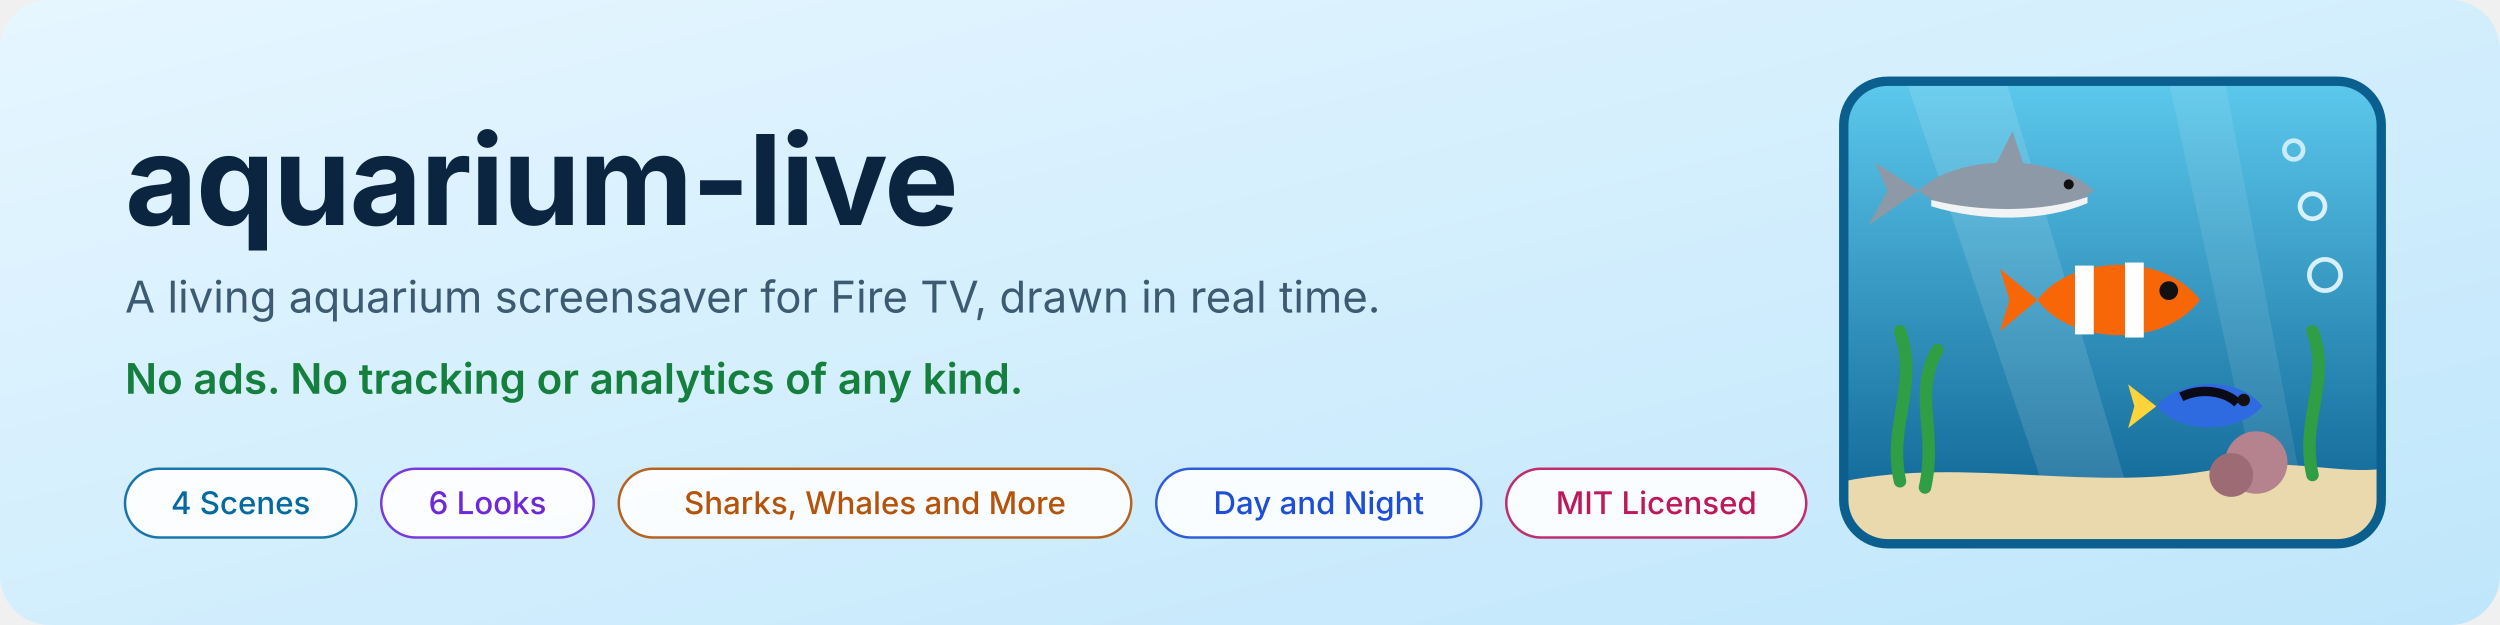
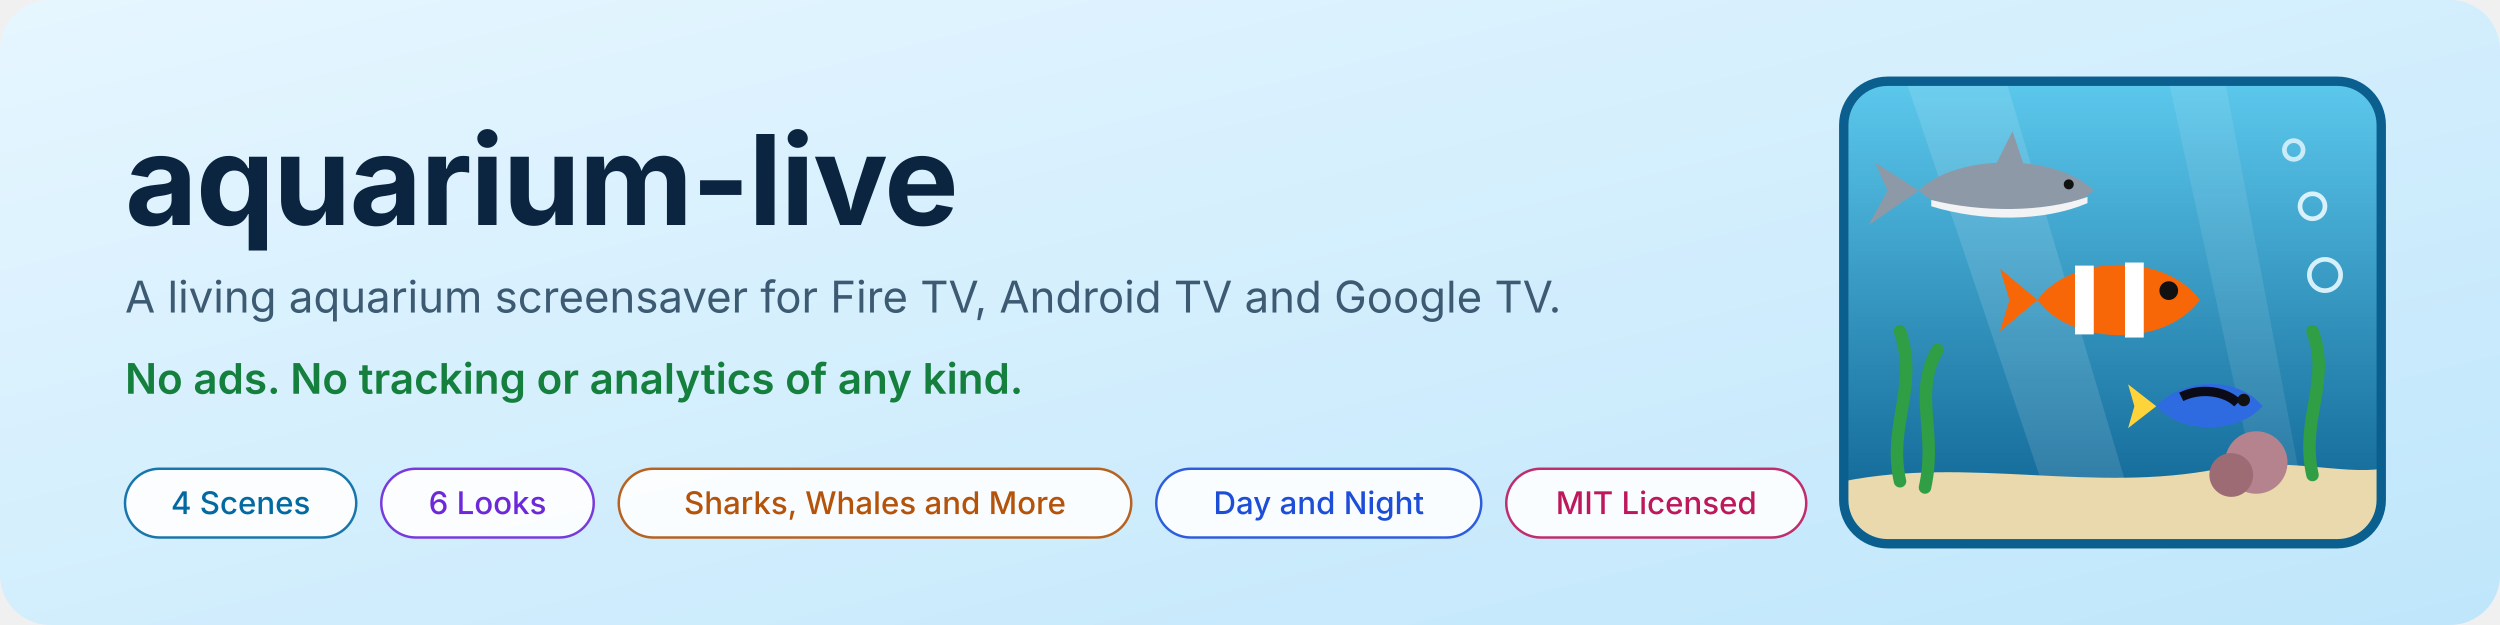
<svg xmlns="http://www.w3.org/2000/svg" width="800" height="200" viewBox="0 0 800 200">
  <defs>
    <linearGradient id="bg" x1="0" x2="1" y1="0" y2="1">
      <stop offset="0%" stop-color="#e6f6ff" />
      <stop offset="100%" stop-color="#bfe6fb" />
    </linearGradient>
  </defs>
  <rect width="800" height="200" fill="url(#bg)" rx="16" />
  <g transform="translate(590,26)">
    <defs>
      <clipPath id="tank">
        <rect width="172" height="148" rx="14" />
      </clipPath>
      <linearGradient id="water" x1="0" x2="0" y1="0" y2="1">
        <stop offset="0%" stop-color="#5cc8ec" />
        <stop offset="100%" stop-color="#0b5f8f" />
      </linearGradient>
    </defs>
    <g clip-path="url(#tank)">
      <rect width="172" height="148" fill="url(#water)" />
      <path d="M20 0 L52 0 L96 148 L70 148 Z" fill="#ffffff" opacity=".12" />
      <path d="M104 0 L122 0 L150 148 L136 148 Z" fill="#ffffff" opacity=".09" />
      <path d="M0 128 C40 120 80 132 120 124 C140 120 160 126 172 124 L172 148 L0 148 Z" fill="#e9d9ad" />
      <path d="M18 128 C14 110 24 98 18 80 M26 130 C30 112 22 100 30 86 M150 126 C146 108 156 96 150 80" stroke="#2f9e44" stroke-width="4" fill="none" stroke-linecap="round" />
      <circle cx="132" cy="122" r="10" fill="#b5838d" />
      <circle cx="124" cy="126" r="7" fill="#9d6b74" />
      <g transform="translate(62,58)">
        <path d="M0 12 C10 -2 40 -4 52 12 C40 28 10 26 0 12 Z" fill="#f76707" />
        <path d="M0 12 L-12 2 L-9 12 L-12 22 Z" fill="#f76707" />
        <rect x="12" y="1" width="6" height="22" fill="#ffffff" />
        <rect x="28" y="0" width="6" height="24" fill="#ffffff" />
        <circle cx="42" cy="9" r="3" fill="#111111" />
      </g>
      <g transform="translate(100,96)">
        <path d="M0 8 C8 -1 26 -2 34 8 C26 17 8 17 0 8 Z" fill="#2f6be0" />
        <path d="M0 8 L-9 1 L-7 8 L-9 15 Z" fill="#ffd43b" />
        <path d="M8 5 C14 2 22 3 26 7" stroke="#0b0b18" stroke-width="3" fill="none" />
        <circle cx="28" cy="6" r="2" fill="#111111" />
      </g>
      <g transform="translate(24,26)">
        <path d="M0 9 C12 -3 44 -3 56 9 C44 20 12 20 0 9 Z" fill="#8d99a6" />
        <path d="M0 9 L-14 0 L-10 9 L-16 20 Z" fill="#8d99a6" />
        <path d="M24 2 L30 -10 L34 2 Z" fill="#8d99a6" />
        <path d="M4 12 C20 16 40 16 54 11 L54 13 C40 19 20 19 4 14 Z" fill="#f1f3f5" />
        <circle cx="48" cy="7" r="1.6" fill="#111111" />
      </g>
      <circle cx="150" cy="40" r="4" fill="none" stroke="#e8f8ff" stroke-width="1.5" opacity=".9" />
      <circle cx="144" cy="22" r="3" fill="none" stroke="#e8f8ff" stroke-width="1.5" opacity=".8" />
      <circle cx="154" cy="62" r="5" fill="none" stroke="#e8f8ff" stroke-width="1.5" opacity=".9" />
    </g>
    <rect width="172" height="148" rx="14" fill="none" stroke="#0b5f8f" stroke-width="3" />
  </g>
  <text x="40" y="72" fill="#0b2540" font-family="system-ui, -apple-system, 'Segoe UI', sans-serif" font-size="40" font-weight="700" letter-spacing="-.5">aquarium-live</text>
-   <text x="40" y="100" fill="#3d5a73" font-family="system-ui, -apple-system, 'Segoe UI', sans-serif" font-size="14">A living aquarium screensaver for Fire TV, drawn in real time.</text>
+   <text x="40" y="100" fill="#3d5a73" font-family="system-ui, -apple-system, 'Segoe UI', sans-serif" font-size="14">A living aquarium screensaver for Fire TV, Android TV and Google TV.</text>
  <text x="40" y="126" fill="#15803d" font-family="system-ui, -apple-system, 'Segoe UI', sans-serif" font-size="13.5" font-weight="600">No ads. No tracking or analytics of any kind.</text>
  <g font-family="system-ui, -apple-system, 'Segoe UI', sans-serif" font-size="10" font-weight="500" text-anchor="middle">
    <rect width="74" height="22" x="40" y="150" fill="#ffffff" stroke="#0369a1" stroke-width=".8" opacity=".9" rx="11" />
    <text x="77" y="164.5" fill="#0369a1">4 Scenes</text>
    <rect width="68" height="22" x="122" y="150" fill="#ffffff" stroke="#6d28d9" stroke-width=".8" opacity=".9" rx="11" />
    <text x="156" y="164.5" fill="#6d28d9">6 Looks</text>
    <rect width="164" height="22" x="198" y="150" fill="#ffffff" stroke="#b45309" stroke-width=".8" opacity=".9" rx="11" />
    <text x="280" y="164.5" fill="#b45309">Sharks, Whales and More</text>
    <rect width="104" height="22" x="370" y="150" fill="#ffffff" stroke="#1d4ed8" stroke-width=".8" opacity=".9" rx="11" />
    <text x="422" y="164.5" fill="#1d4ed8">Day and Night</text>
    <rect width="96" height="22" x="482" y="150" fill="#ffffff" stroke="#be185d" stroke-width=".8" opacity=".9" rx="11" />
    <text x="530" y="164.5" fill="#be185d">MIT Licensed</text>
  </g>
</svg>
